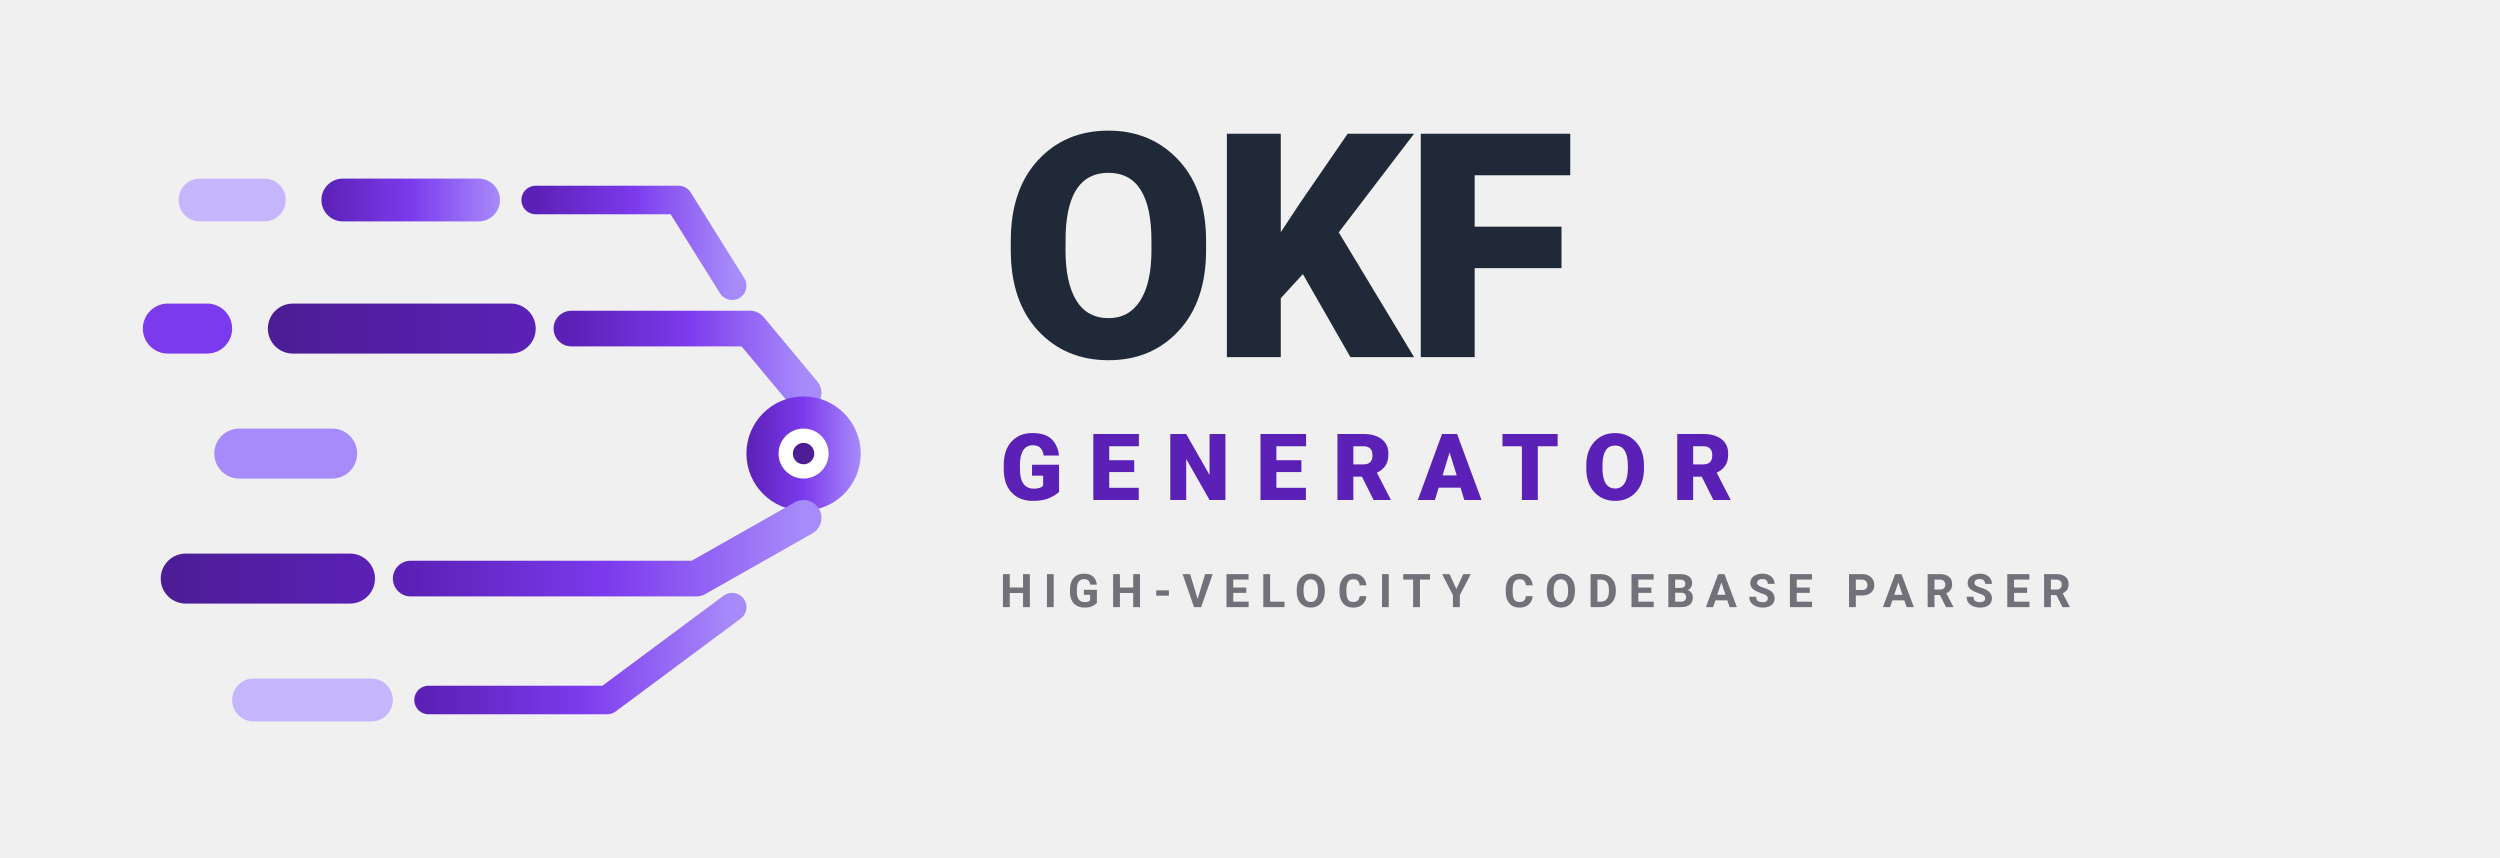
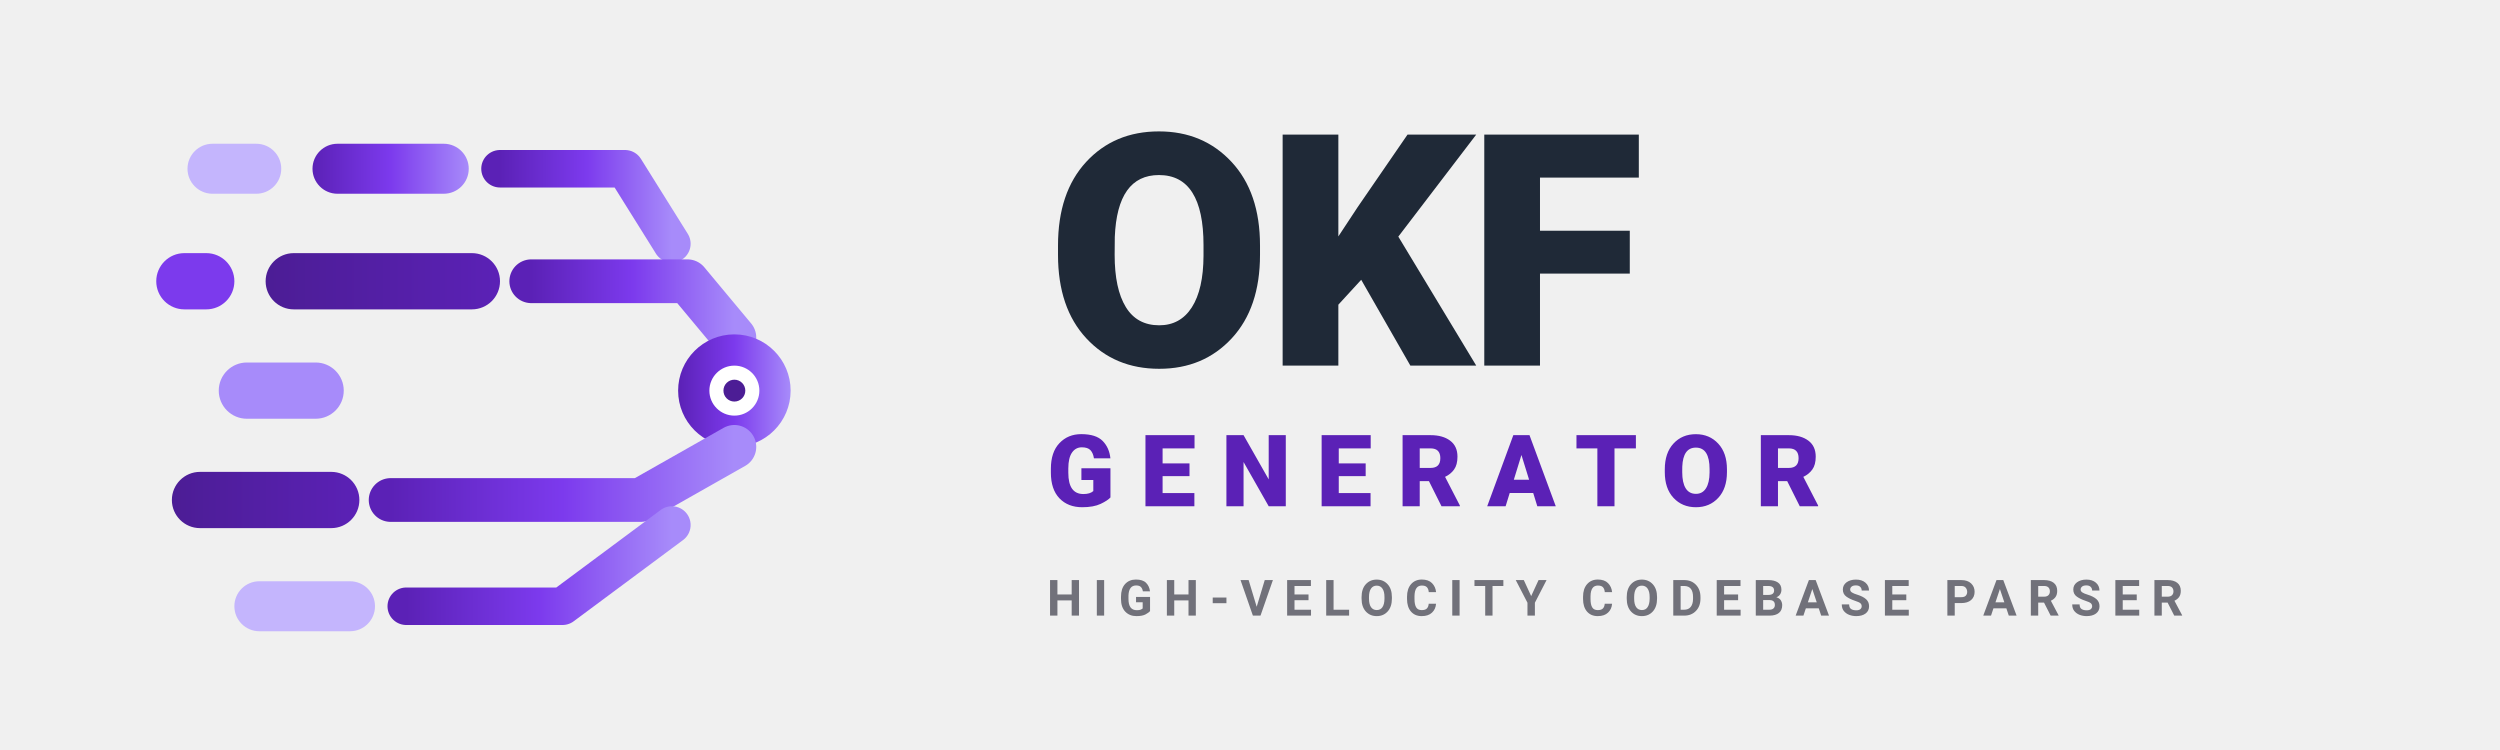
- <svg xmlns="http://www.w3.org/2000/svg" viewBox="0 0 700 240" width="100%" height="100%">
+ <svg xmlns="http://www.w3.org/2000/svg" viewBox="0 0 800 240" width="100%" height="100%">
  <defs>
    <linearGradient id="grad4" x1="0%" y1="0%" x2="100%" y2="0%">
      <stop offset="0%" stop-color="#5b21b6" />
      <stop offset="50%" stop-color="#7c3aed" />
      <stop offset="100%" stop-color="#a78bfa" />
    </linearGradient>
    <linearGradient id="grad4_dark" x1="0%" y1="0%" x2="100%" y2="0%">
      <stop offset="0%" stop-color="#4c1d95" />
      <stop offset="100%" stop-color="#5b21b6" />
    </linearGradient>
    <style>
-       .brand-title { font-family: system-ui, -apple-system, 'Segoe UI', Roboto, Helvetica, Arial, sans-serif; font-size: 88px; font-weight: 900; fill: #1f2937; letter-spacing: -2px; }
-       .brand-sub { font-family: system-ui, -apple-system, 'Segoe UI', Roboto, Helvetica, Arial, sans-serif; font-size: 26px; font-weight: 800; fill: #5b21b6; letter-spacing: 7px; }
-       .brand-tag { font-family: system-ui, -apple-system, 'Segoe UI', Roboto, Helvetica, Arial, sans-serif; font-size: 13px; font-weight: 600; fill: #71717a; letter-spacing: 3px; }
+       .brand-title { font-family: system-ui, -apple-system, 'Segoe UI', Roboto, Helvetica, Arial, sans-serif; font-size: 104px; font-weight: 900; fill: #1f2937; letter-spacing: -2px; }
+       .brand-sub { font-family: system-ui, -apple-system, 'Segoe UI', Roboto, Helvetica, Arial, sans-serif; font-size: 32px; font-weight: 800; fill: #5b21b6; letter-spacing: 8px; }
+       .brand-tag { font-family: system-ui, -apple-system, 'Segoe UI', Roboto, Helvetica, Arial, sans-serif; font-size: 16px; font-weight: 600; fill: #71717a; letter-spacing: 3.5px; }
    </style>
  </defs>
-   <g transform="translate(30, 20)">
-     <rect x="20" y="30" width="30" height="12" rx="6" fill="#c4b5fd" />
-     <rect x="60" y="30" width="50" height="12" rx="6" fill="url(#grad4)" />
-     <path d="M 120 36 L 160 36 L 175 60" fill="none" stroke="url(#grad4)" stroke-width="8" stroke-linecap="round" stroke-linejoin="round" />
-     <rect x="10" y="65" width="25" height="14" rx="7" fill="#7c3aed" />
-     <rect x="45" y="65" width="75" height="14" rx="7" fill="url(#grad4_dark)" />
-     <path d="M 130 72 L 180 72 L 195 90" fill="none" stroke="url(#grad4)" stroke-width="10" stroke-linecap="round" stroke-linejoin="round" />
-     <rect x="30" y="100" width="40" height="14" rx="7" fill="#a78bfa" />
-     <path d="M 80 107 L 150 107" fill="none" stroke="url(#grad4)" stroke-width="10" stroke-linecap="round" />
-     <circle cx="195" cy="107" r="16" fill="url(#grad4)" />
-     <circle cx="195" cy="107" r="7" fill="#ffffff" />
-     <circle cx="195" cy="107" r="3" fill="#4c1d95" />
-     <rect x="15" y="135" width="60" height="14" rx="7" fill="url(#grad4_dark)" />
-     <path d="M 85 142 L 165 142 L 195 125" fill="none" stroke="url(#grad4)" stroke-width="10" stroke-linecap="round" stroke-linejoin="round" />
-     <rect x="35" y="170" width="45" height="12" rx="6" fill="#c4b5fd" />
-     <path d="M 90 176 L 140 176 L 175 150" fill="none" stroke="url(#grad4)" stroke-width="8" stroke-linecap="round" stroke-linejoin="round" />
+   <g transform="translate(40, 18)">
+     <rect x="20" y="28" width="30" height="16" rx="8" fill="#c4b5fd" />
+     <rect x="60" y="28" width="50" height="16" rx="8" fill="url(#grad4)" />
+     <path d="M 120 36 L 160 36 L 175 60" fill="none" stroke="url(#grad4)" stroke-width="12" stroke-linecap="round" stroke-linejoin="round" />
+     <rect x="10" y="63" width="25" height="18" rx="9" fill="#7c3aed" />
+     <rect x="45" y="63" width="75" height="18" rx="9" fill="url(#grad4_dark)" />
+     <path d="M 130 72 L 180 72 L 195 90" fill="none" stroke="url(#grad4)" stroke-width="14" stroke-linecap="round" stroke-linejoin="round" />
+     <rect x="30" y="98" width="40" height="18" rx="9" fill="#a78bfa" />
+     <path d="M 80 107 L 148 107" fill="none" stroke="url(#grad4)" stroke-width="14" stroke-linecap="round" />
+     <circle cx="195" cy="107" r="18" fill="url(#grad4)" />
+     <circle cx="195" cy="107" r="8" fill="#ffffff" />
+     <circle cx="195" cy="107" r="3.5" fill="#4c1d95" />
+     <rect x="15" y="133" width="60" height="18" rx="9" fill="url(#grad4_dark)" />
+     <path d="M 85 142 L 165 142 L 195 125" fill="none" stroke="url(#grad4)" stroke-width="14" stroke-linecap="round" stroke-linejoin="round" />
+     <rect x="35" y="168" width="45" height="16" rx="8" fill="#c4b5fd" />
+     <path d="M 90 176 L 140 176 L 175 150" fill="none" stroke="url(#grad4)" stroke-width="12" stroke-linecap="round" stroke-linejoin="round" />
  </g>
-   <g transform="translate(280, 5)">
-     <text x="0" y="95" class="brand-title">OKF</text>
-     <text x="0" y="135" class="brand-sub">GENERATOR</text>
-     <text x="0" y="165" class="brand-tag">HIGH-VELOCITY CODEBASE PARSER</text>
+   <g transform="translate(335, 12)">
+     <text x="0" y="105" class="brand-title">OKF</text>
+     <text x="0" y="150" class="brand-sub">GENERATOR</text>
+     <text x="0" y="185" class="brand-tag">HIGH-VELOCITY CODEBASE PARSER</text>
  </g>
</svg>
